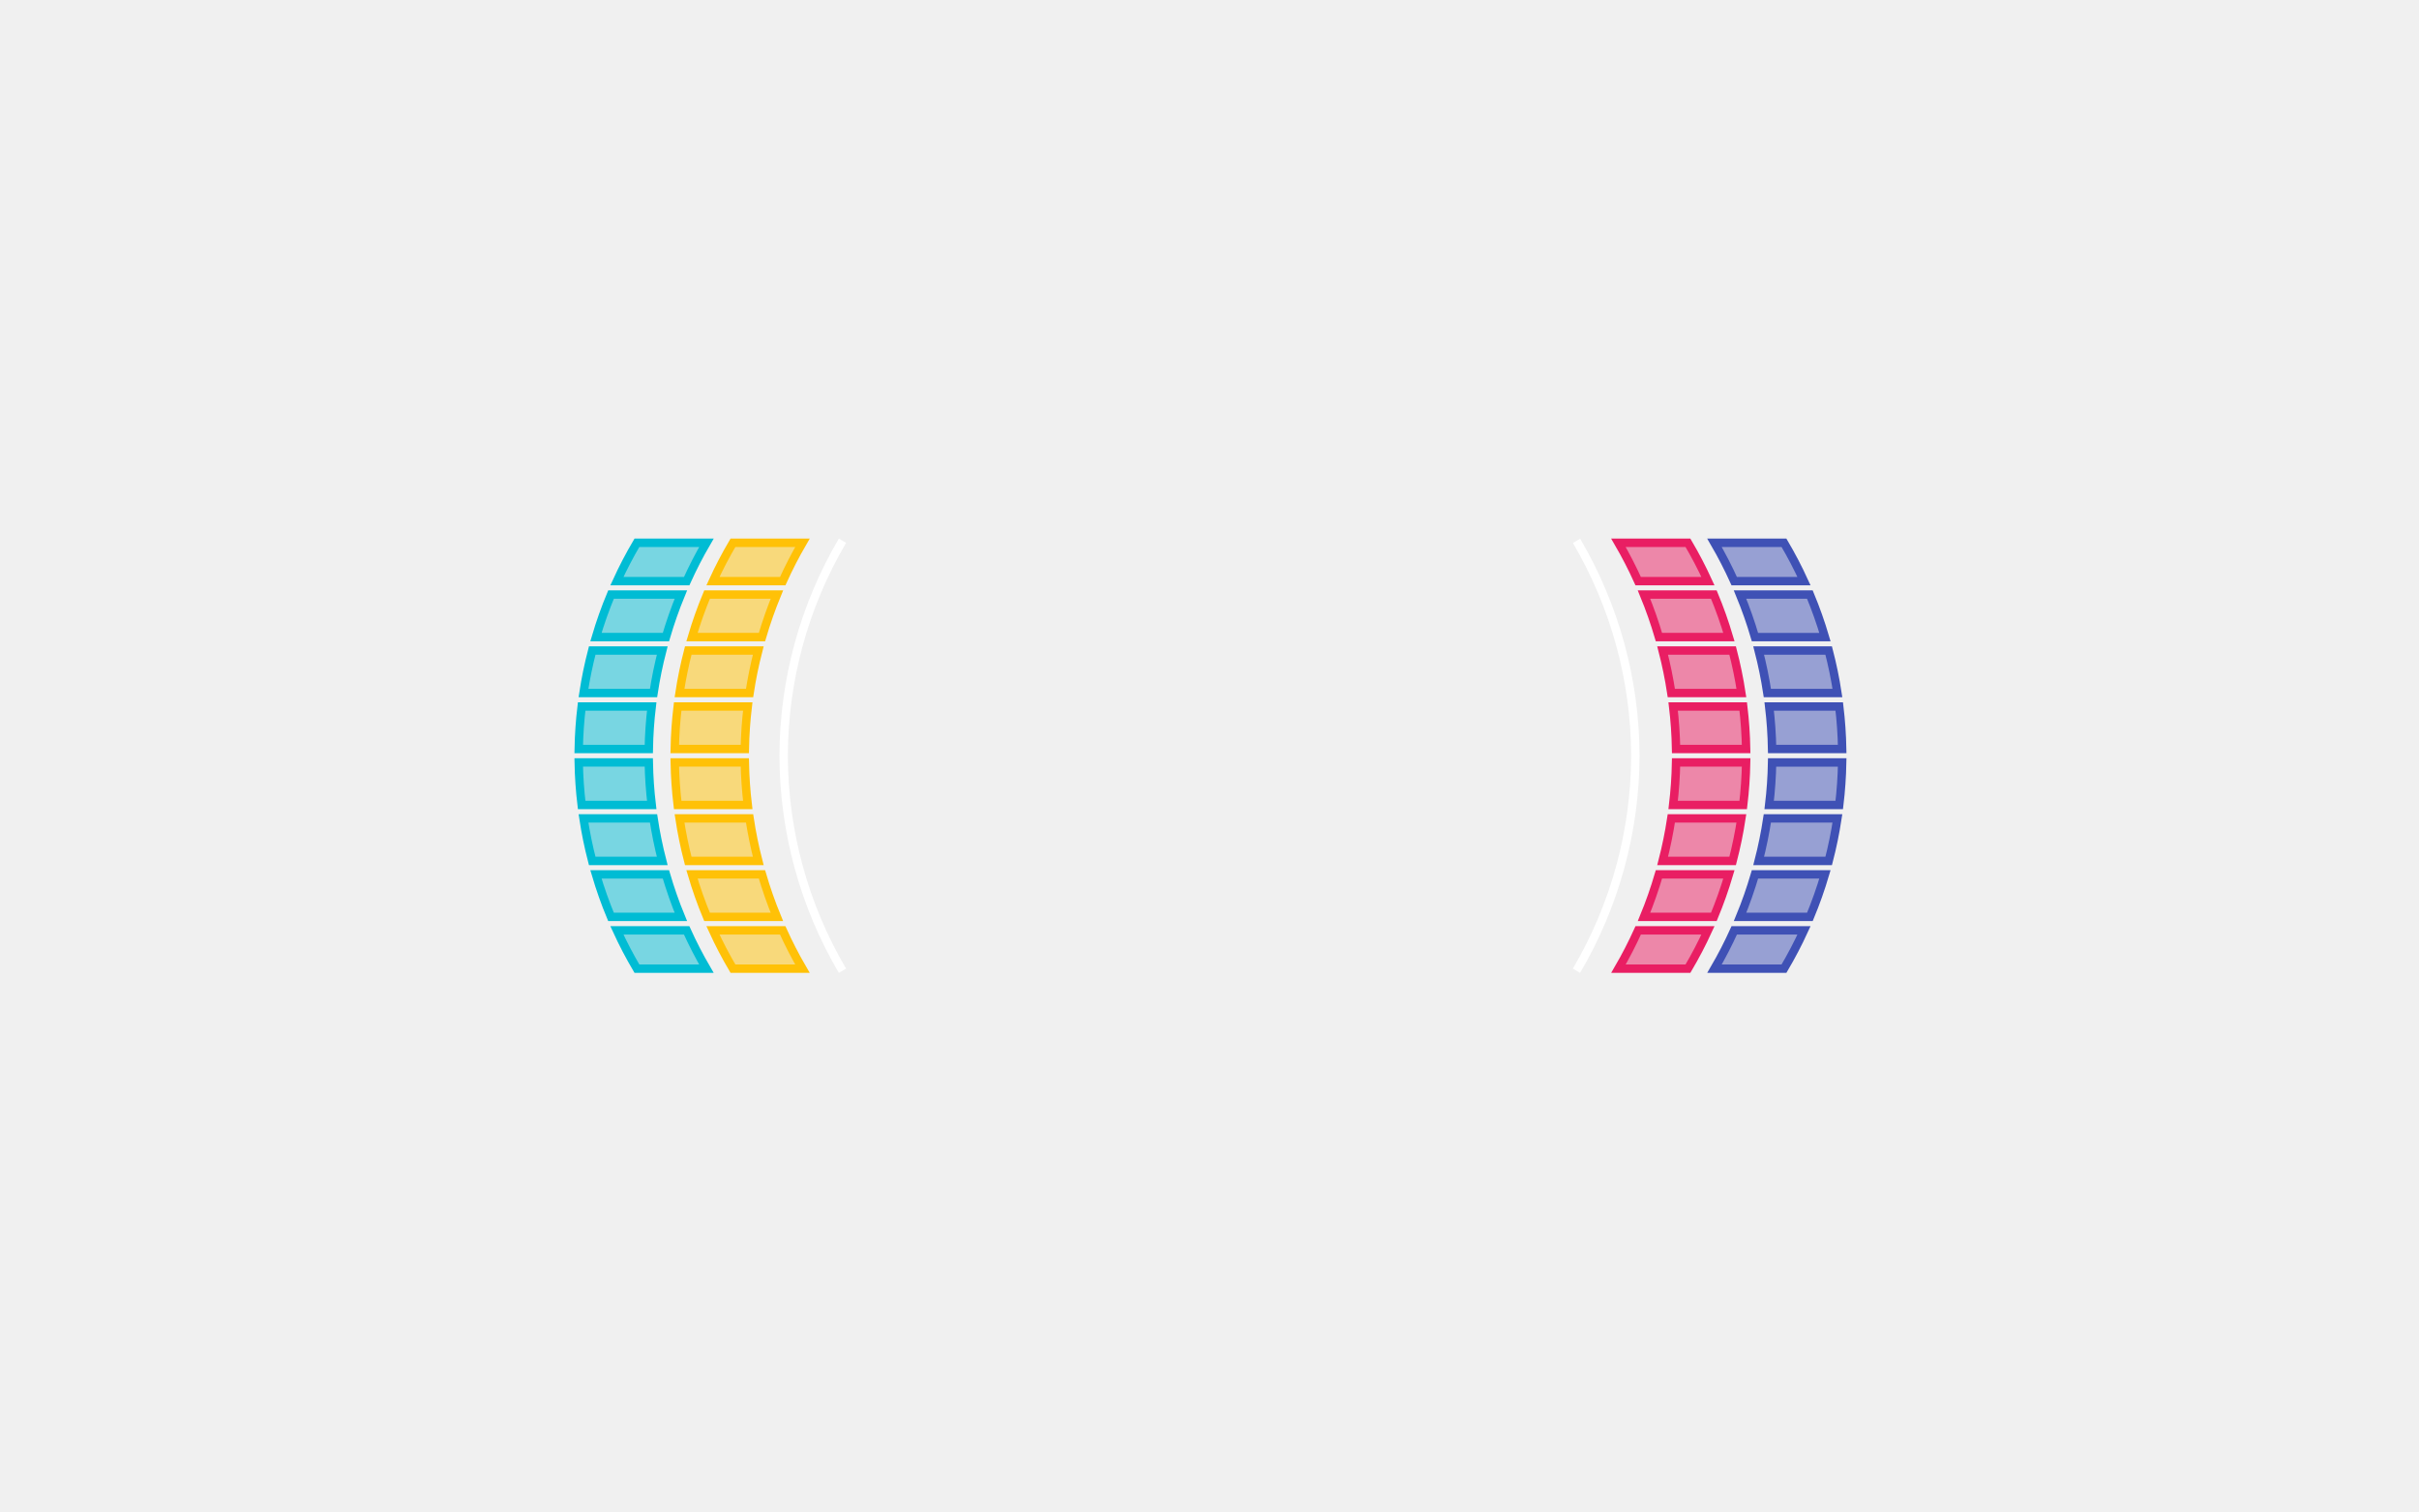
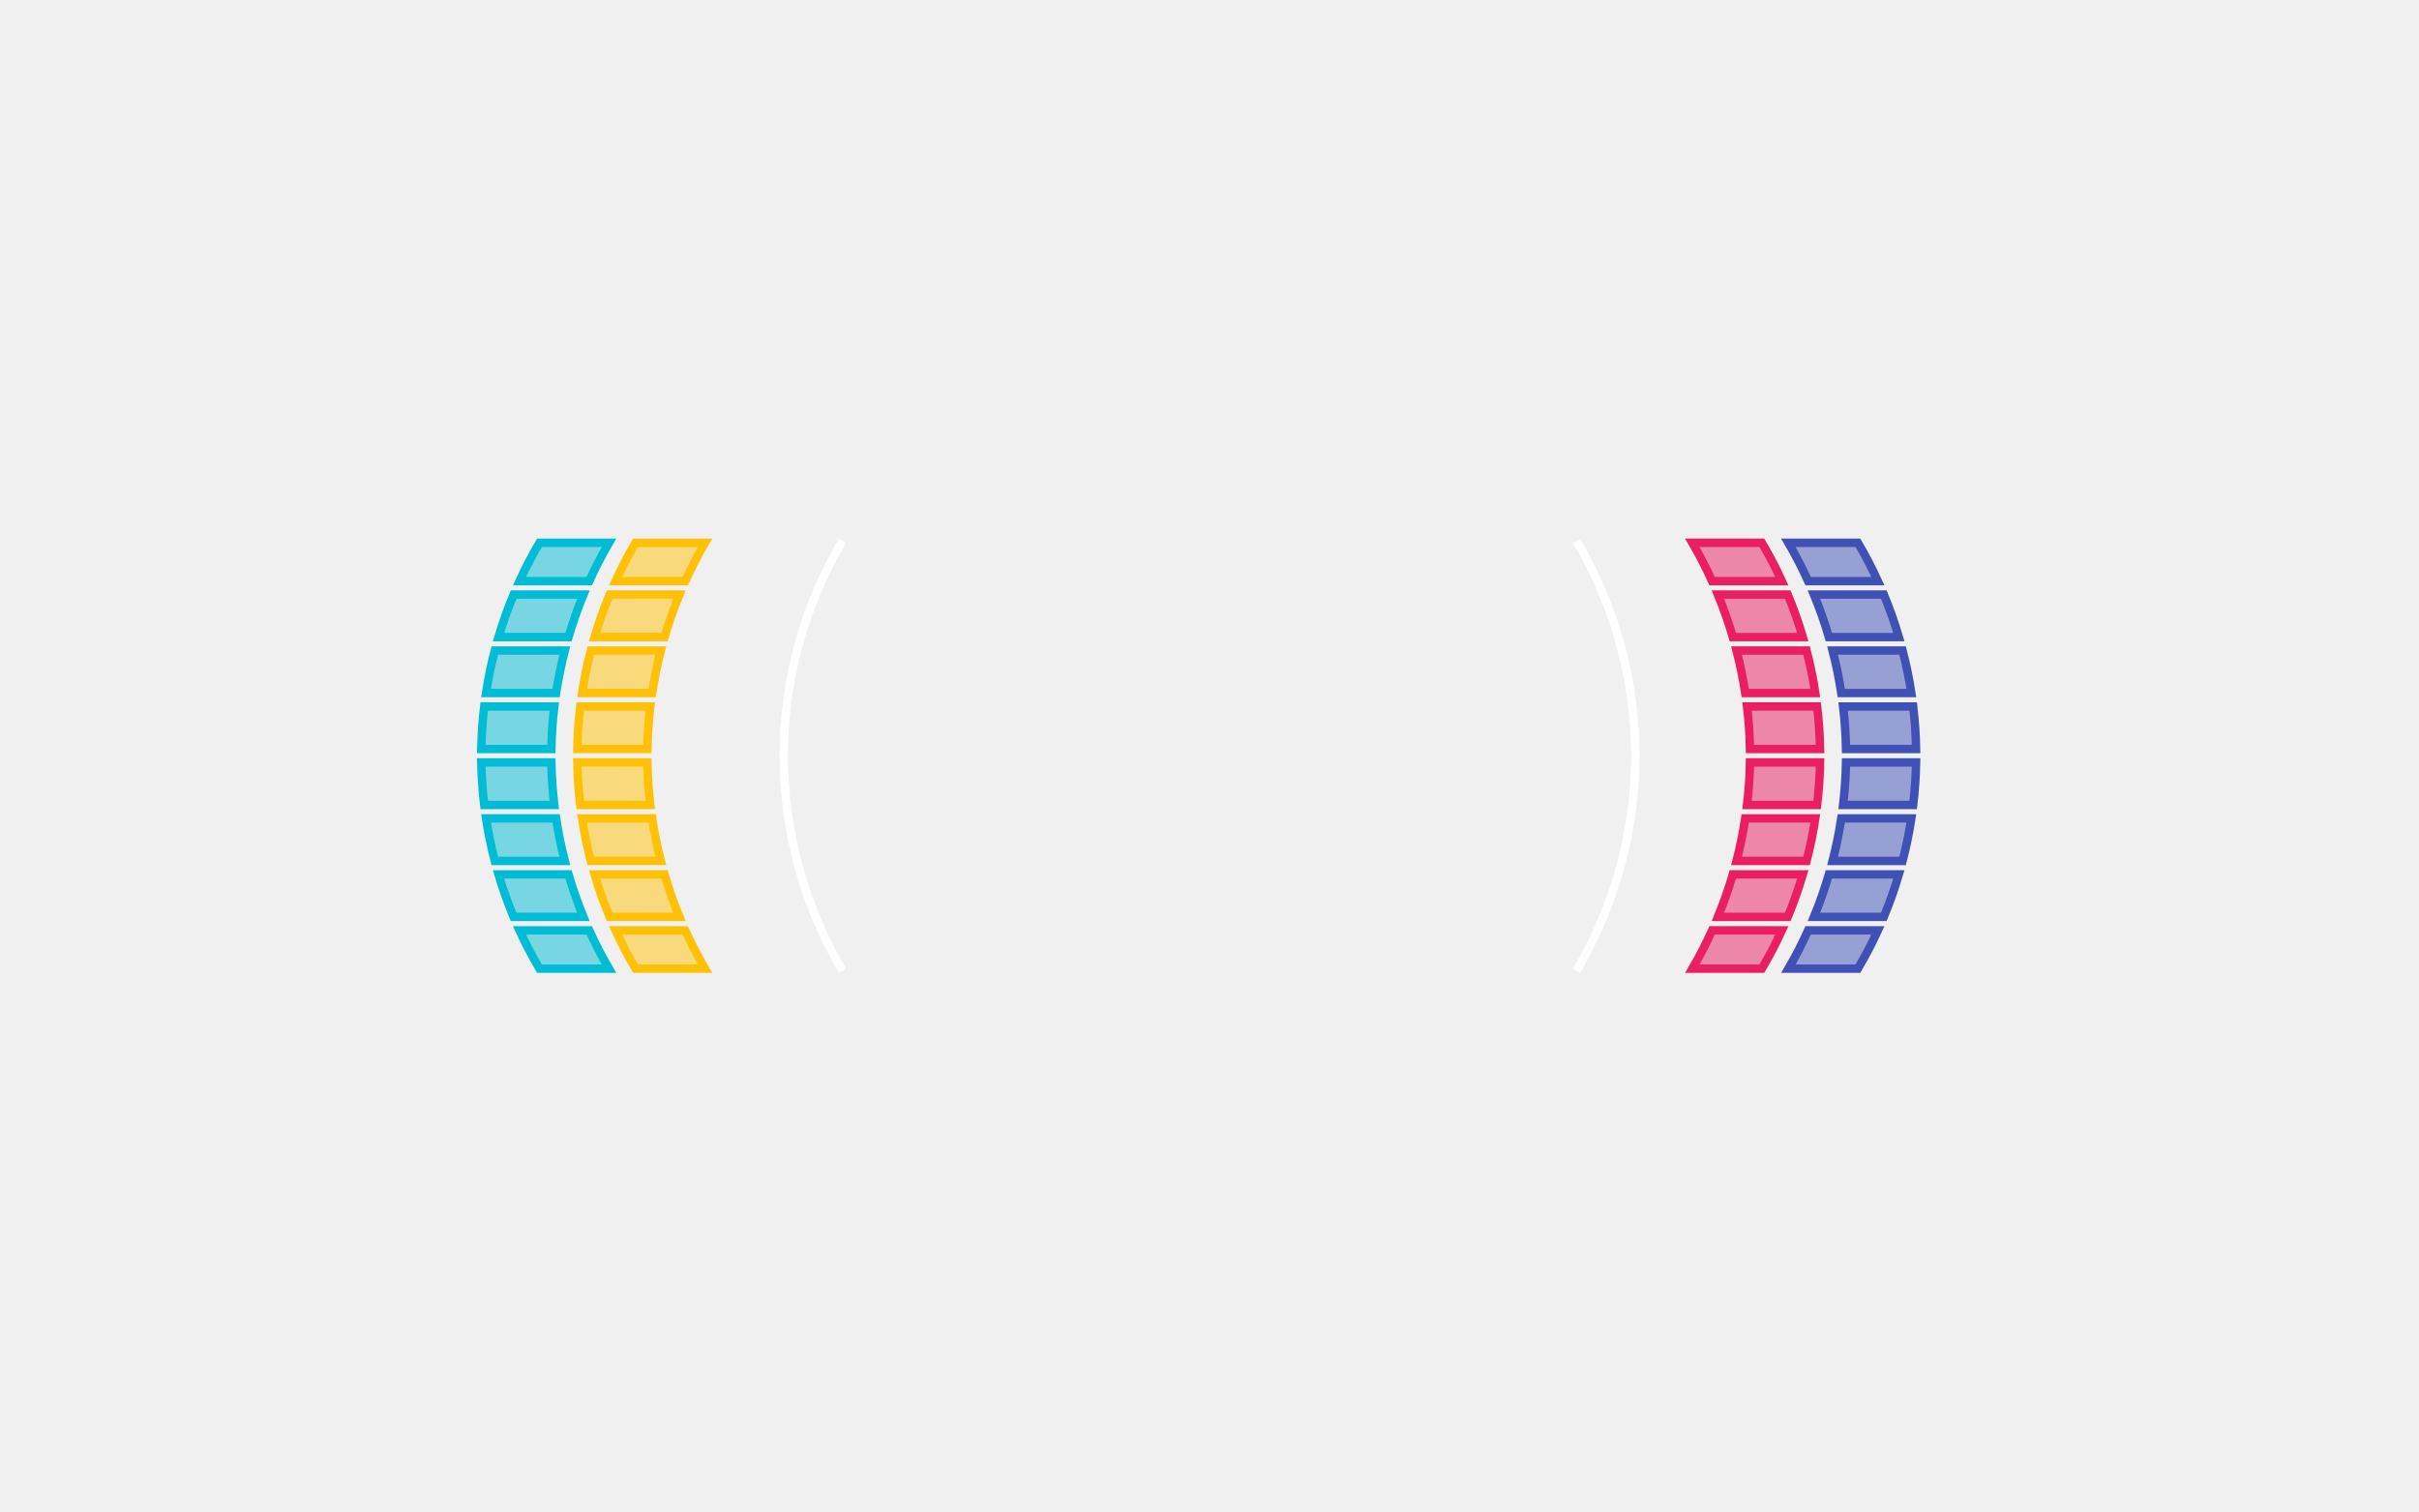
<svg xmlns="http://www.w3.org/2000/svg" width="1440" height="900" viewBox="0 0 1440 900" id="svg2" version="1.1">
  <defs id="defs4" />
  <g id="layer1" transform="translate(0,-152.3622)">
    <path style="color:#000000;clip-rule:nonzero;display:inline;overflow:visible;visibility:visible;opacity:1;isolation:auto;mix-blend-mode:normal;color-interpolation:sRGB;color-interpolation-filters:linearRGB;solid-color:#000000;solid-opacity:1;fill:none;fill-opacity:1;fill-rule:nonzero;stroke:#ffffff;stroke-width:5;stroke-linecap:butt;stroke-linejoin:miter;stroke-miterlimit:4;stroke-dasharray:none;stroke-dashoffset:0;stroke-opacity:1;color-rendering:auto;image-rendering:auto;shape-rendering:auto;text-rendering:auto;enable-background:accumulate" d="M 501.521,321.961 C 478.682,360.772 466.594,404.967 466.5,450 c 0.093,45.017 12.172,89.198 34.996,128 m 436.961,0 C 961.297,539.202 973.393,495.021 973.5,450 973.392,404.994 961.304,360.828 938.479,322.039" id="path4155" transform="translate(0,152.3622)" />
    <g id="g4332">
-       <path id="rect4181" transform="translate(0,152.3622)" d="m 963.43,323.193 c 4.316,7.423 8.231,15.042 11.752,22.822 l 41.539,0 c -3.563,-7.78 -7.53,-15.4 -11.91,-22.822 z m 15.213,30.822 c 3.411,8.286 6.38,16.739 8.895,25.322 l 41.662,0 c -2.534,-8.584 -5.53,-17.037 -8.979,-25.322 z m 11.096,33.322 c 2.15,8.341 3.889,16.79 5.182,25.32 l 41.707,0 c -1.297,-8.531 -3.046,-16.979 -5.211,-25.32 z m 6.264,33.32 c 0.998,8.386 1.585,16.836 1.74,25.322 l 41.715,0 c -0.155,-8.486 -0.743,-16.936 -1.744,-25.322 z m 1.74,33.322 c -0.156,8.486 -0.743,16.937 -1.744,25.322 l 41.713,0 c 1.004,-8.386 1.59,-16.836 1.746,-25.322 z m -2.828,33.322 c -1.295,8.529 -3.016,16.982 -5.166,25.322 l 41.678,0 c 2.166,-8.34 3.895,-16.793 5.195,-25.322 z m -7.369,33.322 c -2.515,8.582 -5.468,17.037 -8.881,25.32 l 41.57,0 c 3.453,-8.283 6.433,-16.739 8.969,-25.32 z m -12.336,33.32 c -3.523,7.78 -7.442,15.399 -11.756,22.822 l 41.359,0 c 4.383,-7.423 8.356,-15.042 11.924,-22.822 z" style="color:#000000;clip-rule:nonzero;display:inline;overflow:visible;visibility:visible;opacity:1;isolation:auto;mix-blend-mode:normal;color-interpolation:sRGB;color-interpolation-filters:linearRGB;solid-color:#000000;solid-opacity:1;fill:#e91e63;fill-opacity:0.502;fill-rule:nonzero;stroke:#e91e63;stroke-width:5;stroke-linecap:butt;stroke-linejoin:miter;stroke-miterlimit:4;stroke-dasharray:none;stroke-dashoffset:0;stroke-opacity:1;color-rendering:auto;image-rendering:auto;shape-rendering:auto;text-rendering:auto;enable-background:accumulate" />
-       <path id="rect4181-2" d="m 1020.6,475.556 c 4.316,7.423 8.231,15.042 11.752,22.822 l 41.539,0 c -3.563,-7.78 -7.53,-15.4 -11.91,-22.822 z m 15.213,30.822 c 3.411,8.286 6.38,16.739 8.895,25.322 l 41.662,0 c -2.534,-8.584 -5.53,-17.037 -8.979,-25.322 z m 11.096,33.322 c 2.15,8.341 3.889,16.79 5.182,25.32 l 41.707,0 c -1.297,-8.531 -3.046,-16.979 -5.211,-25.32 z m 6.264,33.32 c 0.998,8.386 1.585,16.836 1.74,25.322 l 41.715,0 c -0.155,-8.486 -0.743,-16.936 -1.744,-25.322 z m 1.74,33.322 c -0.156,8.486 -0.743,16.937 -1.744,25.322 l 41.713,0 c 1.004,-8.386 1.59,-16.836 1.746,-25.322 z m -2.828,33.322 c -1.295,8.529 -3.016,16.982 -5.166,25.322 l 41.678,0 c 2.166,-8.34 3.895,-16.793 5.195,-25.322 z m -7.369,33.322 c -2.514,8.582 -5.468,17.037 -8.881,25.32 l 41.57,0 c 3.453,-8.283 6.433,-16.739 8.969,-25.32 z m -12.336,33.32 c -3.523,7.78 -7.442,15.399 -11.756,22.822 l 41.359,0 c 4.383,-7.423 8.356,-15.042 11.924,-22.822 z" style="color:#000000;clip-rule:nonzero;display:inline;overflow:visible;visibility:visible;opacity:1;isolation:auto;mix-blend-mode:normal;color-interpolation:sRGB;color-interpolation-filters:linearRGB;solid-color:#000000;solid-opacity:1;fill:#3f51b5;fill-opacity:0.502;fill-rule:nonzero;stroke:#3f51b5;stroke-width:5;stroke-linecap:butt;stroke-linejoin:miter;stroke-miterlimit:4;stroke-dasharray:none;stroke-dashoffset:0;stroke-opacity:1;color-rendering:auto;image-rendering:auto;shape-rendering:auto;text-rendering:auto;enable-background:accumulate" />
-       <path id="rect4181-45" d="m 477.699,475.555 c -4.316,7.423 -8.231,15.042 -11.752,22.822 l -41.539,0 c 3.563,-7.78 7.53,-15.4 11.91,-22.822 z m -15.213,30.822 c -3.411,8.286 -6.38,16.739 -8.895,25.322 l -41.662,0 c 2.534,-8.584 5.53,-17.037 8.979,-25.322 z m -11.096,33.322 c -2.15,8.341 -3.889,16.79 -5.182,25.32 l -41.707,0 c 1.297,-8.531 3.046,-16.979 5.211,-25.32 z m -6.264,33.32 c -0.998,8.386 -1.585,16.836 -1.74,25.322 l -41.715,0 c 0.155,-8.486 0.743,-16.936 1.744,-25.322 z m -1.74,33.322 c 0.156,8.486 0.743,16.937 1.744,25.322 l -41.713,0 c -1.004,-8.386 -1.59,-16.836 -1.746,-25.322 z m 2.828,33.322 c 1.295,8.529 3.016,16.982 5.166,25.322 l -41.678,0 c -2.166,-8.34 -3.895,-16.793 -5.195,-25.322 z m 7.369,33.322 c 2.515,8.582 5.468,17.037 8.881,25.32 l -41.57,0 c -3.453,-8.283 -6.433,-16.739 -8.969,-25.32 z m 12.336,33.32 c 3.523,7.78 7.442,15.399 11.756,22.822 l -41.359,0 c -4.383,-7.423 -8.356,-15.042 -11.924,-22.822 z" style="color:#000000;clip-rule:nonzero;display:inline;overflow:visible;visibility:visible;opacity:1;isolation:auto;mix-blend-mode:normal;color-interpolation:sRGB;color-interpolation-filters:linearRGB;solid-color:#000000;solid-opacity:1;fill:#ffc107;fill-opacity:0.502;fill-rule:nonzero;stroke:#ffc107;stroke-width:5;stroke-linecap:butt;stroke-linejoin:miter;stroke-miterlimit:4;stroke-dasharray:none;stroke-dashoffset:0;stroke-opacity:1;color-rendering:auto;image-rendering:auto;shape-rendering:auto;text-rendering:auto;enable-background:accumulate" />
-       <path id="rect4181-2-7" d="m 420.529,475.555 c -4.316,7.423 -8.231,15.042 -11.752,22.822 l -41.539,0 c 3.563,-7.78 7.53,-15.4 11.91,-22.822 z m -15.213,30.822 c -3.411,8.286 -6.38,16.739 -8.895,25.322 l -41.662,0 c 2.534,-8.584 5.53,-17.037 8.979,-25.322 z m -11.096,33.322 c -2.15,8.341 -3.889,16.79 -5.182,25.32 l -41.707,0 c 1.297,-8.531 3.046,-16.979 5.211,-25.32 z m -6.264,33.32 c -0.998,8.386 -1.585,16.836 -1.74,25.322 l -41.715,0 c 0.155,-8.486 0.743,-16.936 1.744,-25.322 z m -1.74,33.322 c 0.156,8.486 0.743,16.937 1.744,25.322 l -41.713,0 c -1.004,-8.386 -1.59,-16.836 -1.746,-25.322 z m 2.828,33.322 c 1.295,8.529 3.016,16.982 5.166,25.322 l -41.678,0 c -2.166,-8.34 -3.895,-16.793 -5.195,-25.322 z m 7.369,33.322 c 2.514,8.582 5.468,17.037 8.881,25.32 l -41.57,0 c -3.453,-8.283 -6.433,-16.739 -8.969,-25.32 z m 12.336,33.32 c 3.523,7.78 7.442,15.399 11.756,22.822 l -41.359,0 c -4.383,-7.423 -8.356,-15.042 -11.924,-22.822 z" style="color:#000000;clip-rule:nonzero;display:inline;overflow:visible;visibility:visible;opacity:1;isolation:auto;mix-blend-mode:normal;color-interpolation:sRGB;color-interpolation-filters:linearRGB;solid-color:#000000;solid-opacity:1;fill:#00bcd4;fill-opacity:0.502;fill-rule:nonzero;stroke:#00bcd4;stroke-width:5;stroke-linecap:butt;stroke-linejoin:miter;stroke-miterlimit:4;stroke-dasharray:none;stroke-dashoffset:0;stroke-opacity:1;color-rendering:auto;image-rendering:auto;shape-rendering:auto;text-rendering:auto;enable-background:accumulate" />
+       <path id="rect4181" d="m 1007.43,475.556 c 4.316,7.423 8.231,15.042 11.752,22.822 l 41.539,0 c -3.563,-7.78 -7.53,-15.4 -11.91,-22.822 z m 15.213,30.822 c 3.411,8.286 6.38,16.739 8.895,25.322 l 41.662,0 c -2.534,-8.584 -5.53,-17.037 -8.979,-25.322 z m 11.096,33.322 c 2.15,8.341 3.889,16.79 5.182,25.32 l 41.707,0 c -1.297,-8.531 -3.046,-16.979 -5.211,-25.32 z m 6.264,33.32 c 0.998,8.386 1.585,16.836 1.74,25.322 l 41.715,0 c -0.155,-8.486 -0.743,-16.936 -1.744,-25.322 z m 1.74,33.322 c -0.156,8.486 -0.743,16.937 -1.744,25.322 l 41.713,0 c 1.004,-8.386 1.59,-16.836 1.746,-25.322 z m -2.828,33.322 c -1.295,8.529 -3.016,16.982 -5.166,25.322 l 41.678,0 c 2.166,-8.34 3.895,-16.793 5.195,-25.322 z m -7.369,33.322 c -2.514,8.582 -5.468,17.037 -8.881,25.32 l 41.57,0 c 3.453,-8.283 6.433,-16.739 8.969,-25.32 z m -12.336,33.32 c -3.523,7.78 -7.442,15.399 -11.756,22.822 l 41.359,0 c 4.383,-7.423 8.356,-15.042 11.924,-22.822 z" style="color:#000000;clip-rule:nonzero;display:inline;overflow:visible;visibility:visible;opacity:1;isolation:auto;mix-blend-mode:normal;color-interpolation:sRGB;color-interpolation-filters:linearRGB;solid-color:#000000;solid-opacity:1;fill:#e91e63;fill-opacity:0.502;fill-rule:nonzero;stroke:#e91e63;stroke-width:5;stroke-linecap:butt;stroke-linejoin:miter;stroke-miterlimit:4;stroke-dasharray:none;stroke-dashoffset:0;stroke-opacity:1;color-rendering:auto;image-rendering:auto;shape-rendering:auto;text-rendering:auto;enable-background:accumulate" />
+       <path id="rect4181-2" d="m 1064.6,475.556 c 4.316,7.423 8.231,15.042 11.752,22.822 l 41.539,0 c -3.563,-7.78 -7.53,-15.4 -11.91,-22.822 z m 15.213,30.822 c 3.411,8.286 6.38,16.739 8.895,25.322 l 41.662,0 c -2.534,-8.584 -5.53,-17.037 -8.979,-25.322 z m 11.096,33.322 c 2.15,8.341 3.889,16.79 5.182,25.32 l 41.707,0 c -1.297,-8.531 -3.046,-16.979 -5.211,-25.32 z m 6.264,33.32 c 0.998,8.386 1.585,16.836 1.74,25.322 l 41.715,0 c -0.155,-8.486 -0.743,-16.936 -1.744,-25.322 z m 1.74,33.322 c -0.156,8.486 -0.743,16.937 -1.744,25.322 l 41.713,0 c 1.004,-8.386 1.59,-16.836 1.746,-25.322 z m -2.828,33.322 c -1.295,8.529 -3.016,16.982 -5.166,25.322 l 41.678,0 c 2.166,-8.34 3.895,-16.793 5.195,-25.322 z m -7.369,33.322 c -2.514,8.582 -5.468,17.037 -8.881,25.32 l 41.57,0 c 3.453,-8.283 6.433,-16.739 8.969,-25.32 z m -12.336,33.32 c -3.523,7.78 -7.442,15.399 -11.756,22.822 l 41.359,0 c 4.383,-7.423 8.356,-15.042 11.924,-22.822 z" style="color:#000000;clip-rule:nonzero;display:inline;overflow:visible;visibility:visible;opacity:1;isolation:auto;mix-blend-mode:normal;color-interpolation:sRGB;color-interpolation-filters:linearRGB;solid-color:#000000;solid-opacity:1;fill:#3f51b5;fill-opacity:0.502;fill-rule:nonzero;stroke:#3f51b5;stroke-width:5;stroke-linecap:butt;stroke-linejoin:miter;stroke-miterlimit:4;stroke-dasharray:none;stroke-dashoffset:0;stroke-opacity:1;color-rendering:auto;image-rendering:auto;shape-rendering:auto;text-rendering:auto;enable-background:accumulate" />
+       <path id="rect4181-45" d="m 419.699,475.555 c -4.316,7.423 -8.231,15.042 -11.752,22.822 l -41.539,0 c 3.563,-7.78 7.53,-15.4 11.91,-22.822 z m -15.213,30.822 c -3.411,8.286 -6.38,16.739 -8.895,25.322 l -41.662,0 c 2.534,-8.584 5.53,-17.037 8.979,-25.322 z m -11.096,33.322 c -2.15,8.341 -3.889,16.79 -5.182,25.32 l -41.707,0 c 1.297,-8.531 3.046,-16.979 5.211,-25.32 z m -6.264,33.32 c -0.998,8.386 -1.585,16.836 -1.74,25.322 l -41.715,0 c 0.155,-8.486 0.743,-16.936 1.744,-25.322 z m -1.74,33.322 c 0.156,8.486 0.743,16.937 1.744,25.322 l -41.713,0 c -1.004,-8.386 -1.59,-16.836 -1.746,-25.322 z m 2.828,33.322 c 1.295,8.529 3.016,16.982 5.166,25.322 l -41.678,0 c -2.166,-8.34 -3.895,-16.793 -5.195,-25.322 z m 7.369,33.322 c 2.515,8.582 5.468,17.037 8.881,25.32 l -41.57,0 c -3.453,-8.283 -6.433,-16.739 -8.969,-25.32 z m 12.336,33.32 c 3.523,7.78 7.442,15.399 11.756,22.822 l -41.359,0 c -4.383,-7.423 -8.356,-15.042 -11.924,-22.822 z" style="color:#000000;clip-rule:nonzero;display:inline;overflow:visible;visibility:visible;opacity:1;isolation:auto;mix-blend-mode:normal;color-interpolation:sRGB;color-interpolation-filters:linearRGB;solid-color:#000000;solid-opacity:1;fill:#ffc107;fill-opacity:0.502;fill-rule:nonzero;stroke:#ffc107;stroke-width:5;stroke-linecap:butt;stroke-linejoin:miter;stroke-miterlimit:4;stroke-dasharray:none;stroke-dashoffset:0;stroke-opacity:1;color-rendering:auto;image-rendering:auto;shape-rendering:auto;text-rendering:auto;enable-background:accumulate" />
+       <path id="rect4181-2-7" d="m 362.529,475.555 c -4.316,7.423 -8.231,15.042 -11.752,22.822 l -41.539,0 c 3.563,-7.78 7.53,-15.4 11.91,-22.822 z m -15.213,30.822 c -3.411,8.286 -6.38,16.739 -8.895,25.322 l -41.662,0 c 2.534,-8.584 5.53,-17.037 8.979,-25.322 z m -11.096,33.322 c -2.15,8.341 -3.889,16.79 -5.182,25.32 l -41.707,0 c 1.297,-8.531 3.046,-16.979 5.211,-25.32 z m -6.264,33.32 c -0.998,8.386 -1.585,16.836 -1.74,25.322 l -41.715,0 c 0.155,-8.486 0.743,-16.936 1.744,-25.322 z m -1.74,33.322 c 0.156,8.486 0.743,16.937 1.744,25.322 l -41.713,0 c -1.004,-8.386 -1.59,-16.836 -1.746,-25.322 z m 2.828,33.322 c 1.295,8.529 3.016,16.982 5.166,25.322 l -41.678,0 c -2.166,-8.34 -3.895,-16.793 -5.195,-25.322 z m 7.369,33.322 c 2.514,8.582 5.468,17.037 8.881,25.32 l -41.57,0 c -3.453,-8.283 -6.433,-16.739 -8.969,-25.32 z m 12.336,33.32 c 3.523,7.78 7.442,15.399 11.756,22.822 l -41.359,0 c -4.383,-7.423 -8.356,-15.042 -11.924,-22.822 z" style="color:#000000;clip-rule:nonzero;display:inline;overflow:visible;visibility:visible;opacity:1;isolation:auto;mix-blend-mode:normal;color-interpolation:sRGB;color-interpolation-filters:linearRGB;solid-color:#000000;solid-opacity:1;fill:#00bcd4;fill-opacity:0.502;fill-rule:nonzero;stroke:#00bcd4;stroke-width:5;stroke-linecap:butt;stroke-linejoin:miter;stroke-miterlimit:4;stroke-dasharray:none;stroke-dashoffset:0;stroke-opacity:1;color-rendering:auto;image-rendering:auto;shape-rendering:auto;text-rendering:auto;enable-background:accumulate" />
      <path id="rect4181-45-0" d="m -74.314,682.718 c -4.316,7.423 -8.231,15.042 -11.752,22.822 l -41.539,0 c 3.563,-7.78 7.53,-15.4 11.91,-22.822 z m -15.213,30.822 c -3.411,8.286 -6.38,16.739 -8.895,25.322 l -41.662,0 c 2.534,-8.584 5.53,-17.037 8.979,-25.322 z m -11.096,33.322 c -2.15,8.341 -3.889,16.79 -5.182,25.32 l -41.707,0 c 1.297,-8.531 3.046,-16.979 5.211,-25.32 z m -6.264,33.32 c -0.998,8.386 -1.585,16.836 -1.74,25.322 l -41.715,0 c 0.155,-8.486 0.743,-16.936 1.744,-25.322 z m -1.74,33.322 c 0.156,8.486 0.743,16.937 1.744,25.322 l -41.713,0 c -1.004,-8.386 -1.59,-16.836 -1.746,-25.322 z m 2.828,33.322 c 1.295,8.529 3.016,16.982 5.166,25.322 l -41.678,0 c -2.166,-8.34 -3.895,-16.793 -5.195,-25.322 z m 7.369,33.322 c 2.515,8.582 5.468,17.037 8.881,25.32 l -41.57,0 c -3.453,-8.283 -6.433,-16.739 -8.969,-25.32 z m 12.336,33.32 c 3.523,7.78 7.442,15.399 11.756,22.822 l -41.359,0 c -4.383,-7.423 -8.356,-15.042 -11.924,-22.822 z" style="color:#000000;clip-rule:nonzero;display:inline;overflow:visible;visibility:visible;opacity:1;isolation:auto;mix-blend-mode:normal;color-interpolation:sRGB;color-interpolation-filters:linearRGB;solid-color:#000000;solid-opacity:1;fill:#ffffff;fill-opacity:0.502;fill-rule:nonzero;stroke:#ffffff;stroke-width:5;stroke-linecap:butt;stroke-linejoin:miter;stroke-miterlimit:4;stroke-dasharray:none;stroke-dashoffset:0;stroke-opacity:1;color-rendering:auto;image-rendering:auto;shape-rendering:auto;text-rendering:auto;enable-background:accumulate" />
      <path id="rect4181-45-0-5" d="m -167.114,305.575 c 4.316,7.423 8.231,15.042 11.752,22.822 l 41.539,0 c -3.563,-7.78 -7.53,-15.4 -11.91,-22.822 z m 15.213,30.822 c 3.411,8.286 6.38,16.739 8.895,25.322 l 41.662,0 c -2.534,-8.584 -5.53,-17.037 -8.979,-25.322 z m 11.096,33.322 c 2.15,8.341 3.889,16.79 5.182,25.32 l 41.707,0 c -1.297,-8.531 -3.046,-16.979 -5.211,-25.32 z m 6.264,33.32 c 0.998,8.386 1.585,16.836 1.74,25.322 l 41.715,0 c -0.155,-8.486 -0.743,-16.936 -1.744,-25.322 z m 1.74,33.322 c -0.156,8.486 -0.743,16.937 -1.744,25.322 l 41.713,0 c 1.004,-8.386 1.59,-16.836 1.746,-25.322 z m -2.828,33.322 c -1.295,8.529 -3.016,16.982 -5.166,25.322 l 41.678,0 c 2.166,-8.34 3.895,-16.793 5.195,-25.322 z m -7.369,33.322 c -2.515,8.582 -5.468,17.037 -8.881,25.32 l 41.57,0 c 3.453,-8.283 6.433,-16.739 8.969,-25.32 z m -12.336,33.32 c -3.523,7.78 -7.442,15.399 -11.756,22.822 l 41.359,0 c 4.383,-7.423 8.356,-15.042 11.924,-22.822 z" style="color:#000000;clip-rule:nonzero;display:inline;overflow:visible;visibility:visible;opacity:1;isolation:auto;mix-blend-mode:normal;color-interpolation:sRGB;color-interpolation-filters:linearRGB;solid-color:#000000;solid-opacity:1;fill:#ffffff;fill-opacity:0.502;fill-rule:nonzero;stroke:#ffffff;stroke-width:5;stroke-linecap:butt;stroke-linejoin:miter;stroke-miterlimit:4;stroke-dasharray:none;stroke-dashoffset:0;stroke-opacity:1;color-rendering:auto;image-rendering:auto;shape-rendering:auto;text-rendering:auto;enable-background:accumulate" />
    </g>
    <g transform="translate(-270.8295,620.0195)" id="g4332-6">
      <path id="rect4181-4" transform="translate(0,152.3622)" d="m 963.43,323.193 c 4.316,7.423 8.231,15.042 11.752,22.822 l 193.539,0 c -3.563,-7.78 -7.53,-15.4 -11.91,-22.822 l -193.381,0 z m 15.213,30.822 c 3.411,8.286 6.38,16.739 8.895,25.322 l 193.662,0 c -2.534,-8.584 -5.53,-17.037 -8.979,-25.322 l -193.578,0 z m 11.096,33.322 c 2.15,8.341 3.889,16.79 5.182,25.32 l 193.707,0 c -1.297,-8.531 -3.046,-16.979 -5.211,-25.32 l -193.678,0 z m 6.264,33.32 c 0.998,8.386 1.585,16.836 1.74,25.322 l 193.715,0 c -0.155,-8.486 -0.743,-16.936 -1.744,-25.322 l -193.711,0 z m 1.74,33.322 c -0.156,8.486 -0.743,16.937 -1.744,25.322 l 193.713,0 c 1.004,-8.386 1.59,-16.836 1.746,-25.322 l -193.715,0 z m -2.828,33.322 c -1.295,8.529 -3.016,16.982 -5.166,25.322 l 193.678,0 c 2.166,-8.34 3.895,-16.793 5.195,-25.322 l -193.707,0 z m -7.369,33.322 c -2.515,8.582 -5.468,17.037 -8.881,25.32 l 193.57,0 c 3.453,-8.283 6.433,-16.739 8.969,-25.32 l -193.658,0 z m -12.336,33.32 c -3.523,7.78 -7.442,15.399 -11.756,22.822 l 193.359,0 c 4.383,-7.423 8.356,-15.042 11.924,-22.822 l -193.527,0 z" style="color:#000000;clip-rule:nonzero;display:inline;overflow:visible;visibility:visible;opacity:1;isolation:auto;mix-blend-mode:normal;color-interpolation:sRGB;color-interpolation-filters:linearRGB;solid-color:#000000;solid-opacity:1;fill:#b3b3b3;fill-opacity:1;fill-rule:nonzero;stroke:#ffffff;stroke-width:5;stroke-linecap:butt;stroke-linejoin:miter;stroke-miterlimit:4;stroke-dasharray:none;stroke-dashoffset:0;stroke-opacity:1;color-rendering:auto;image-rendering:auto;shape-rendering:auto;text-rendering:auto;enable-background:accumulate" />
    </g>
  </g>
</svg>
